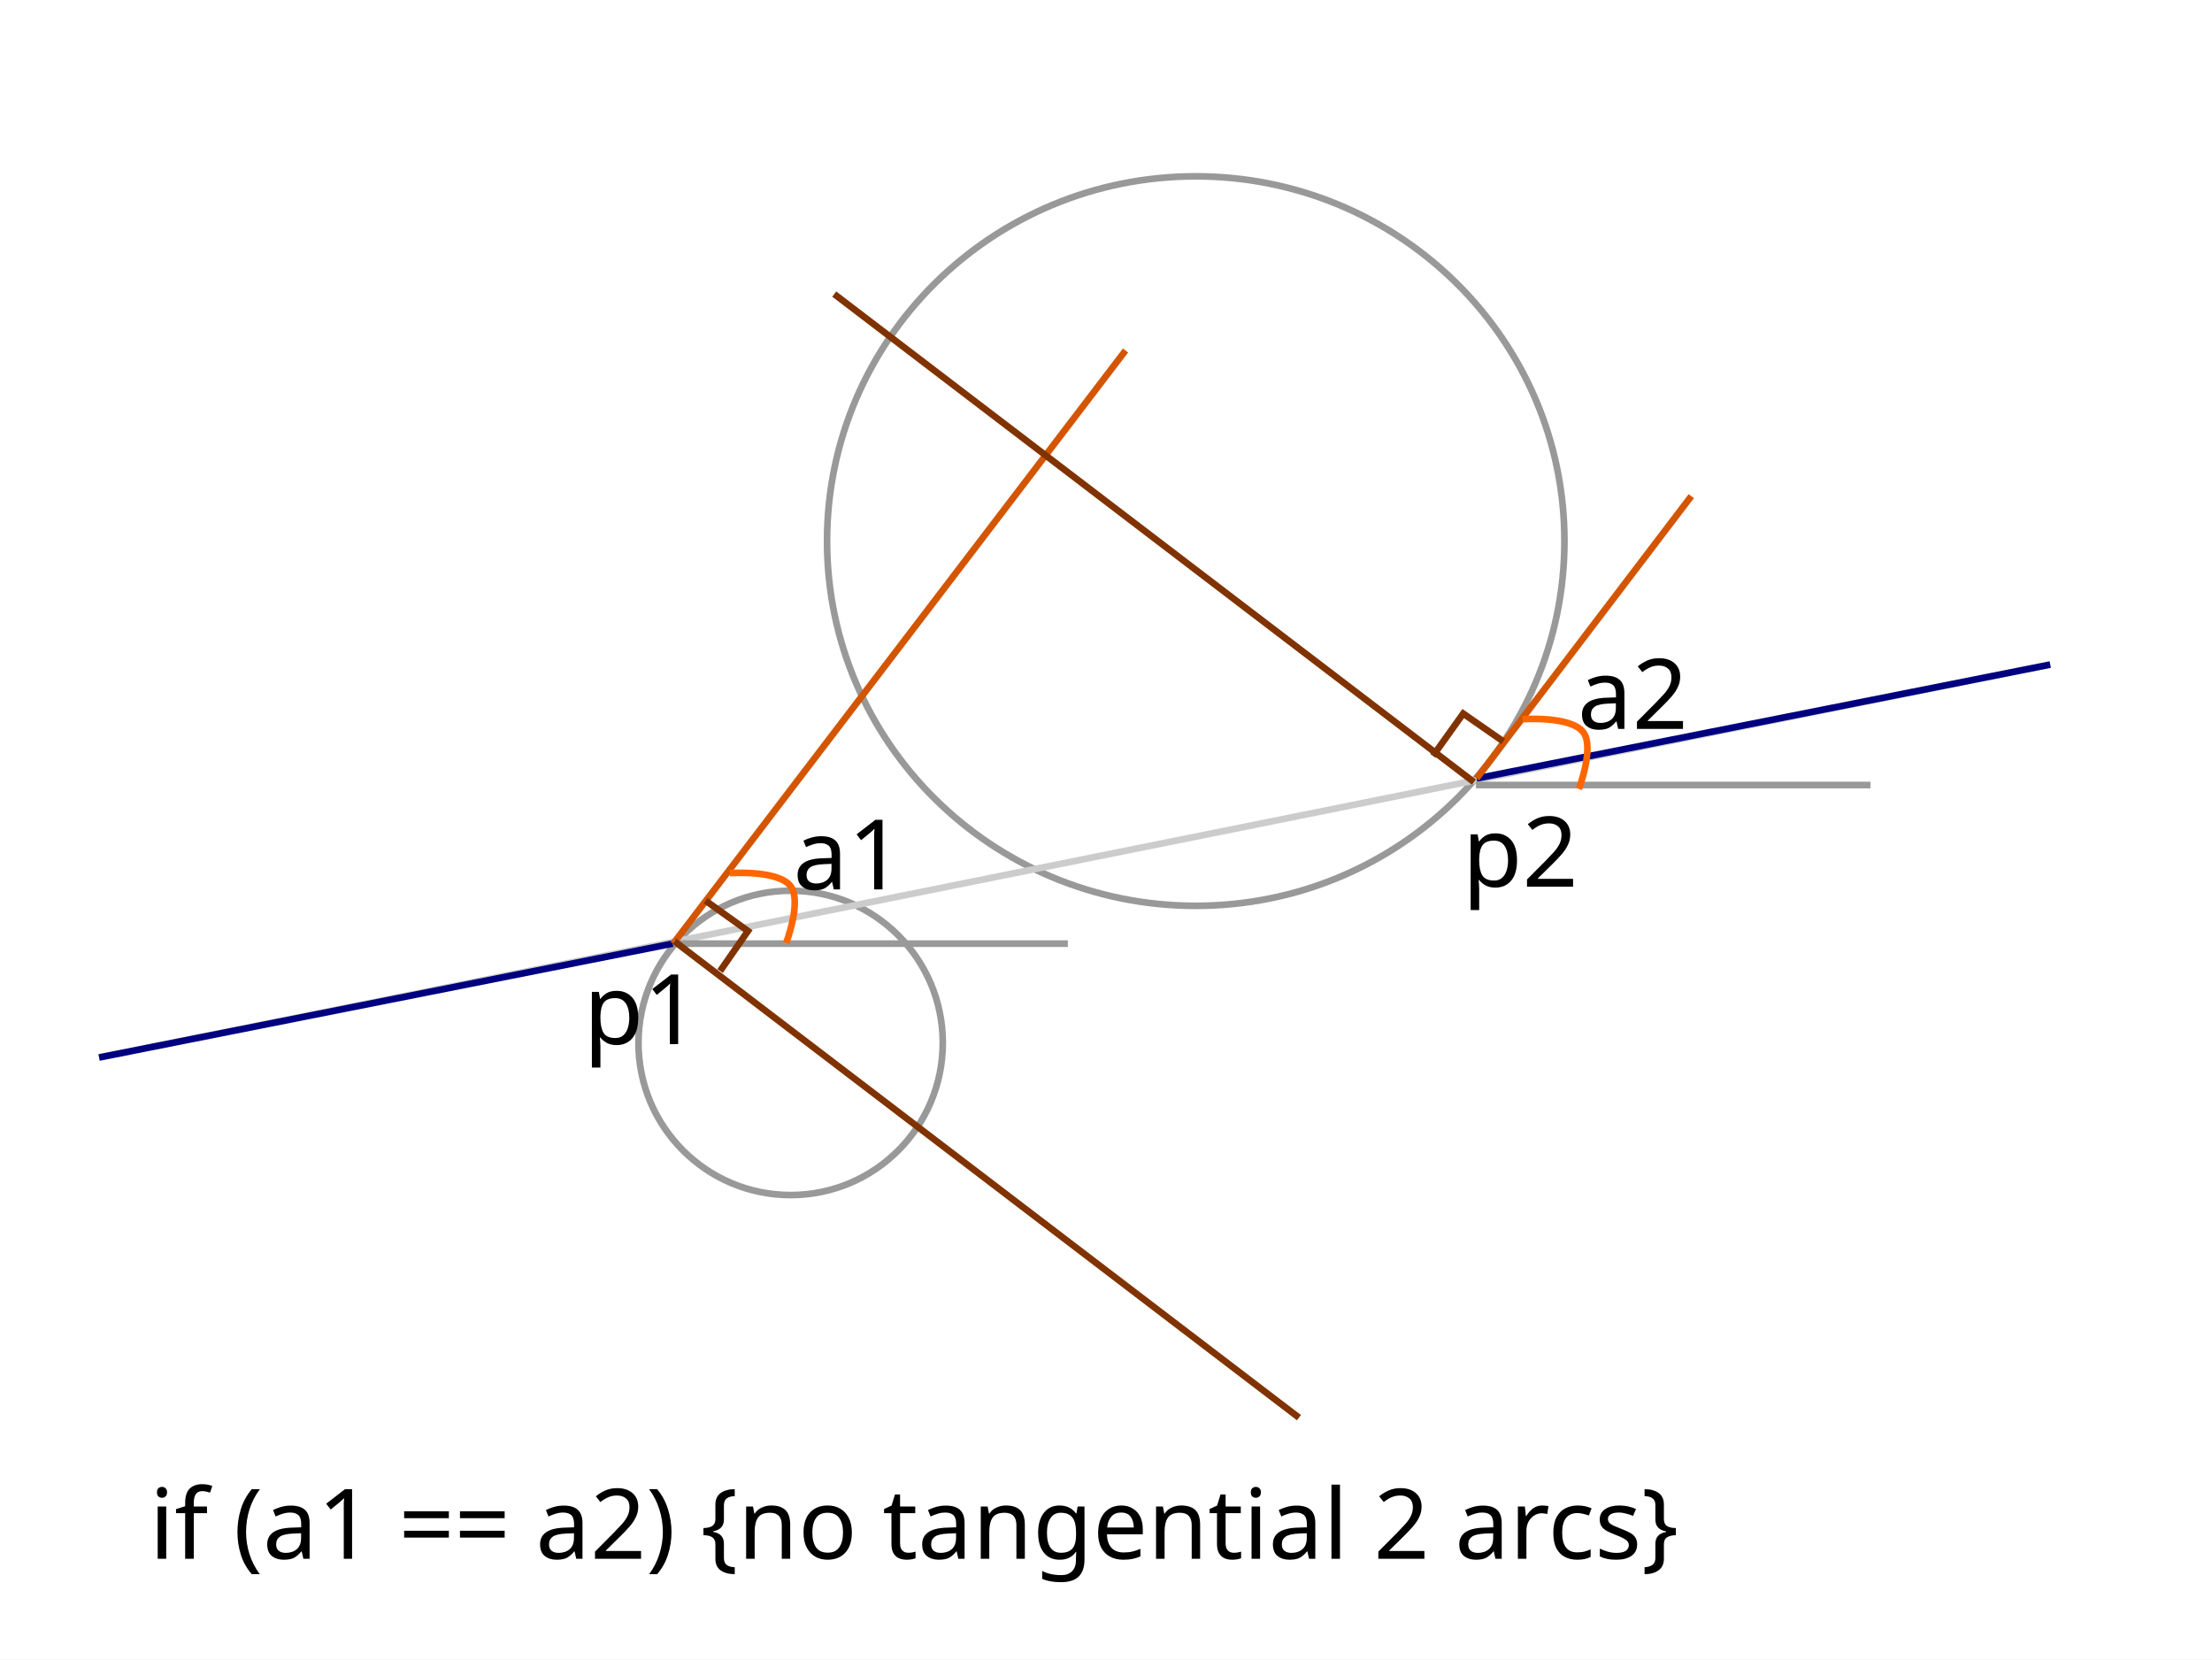
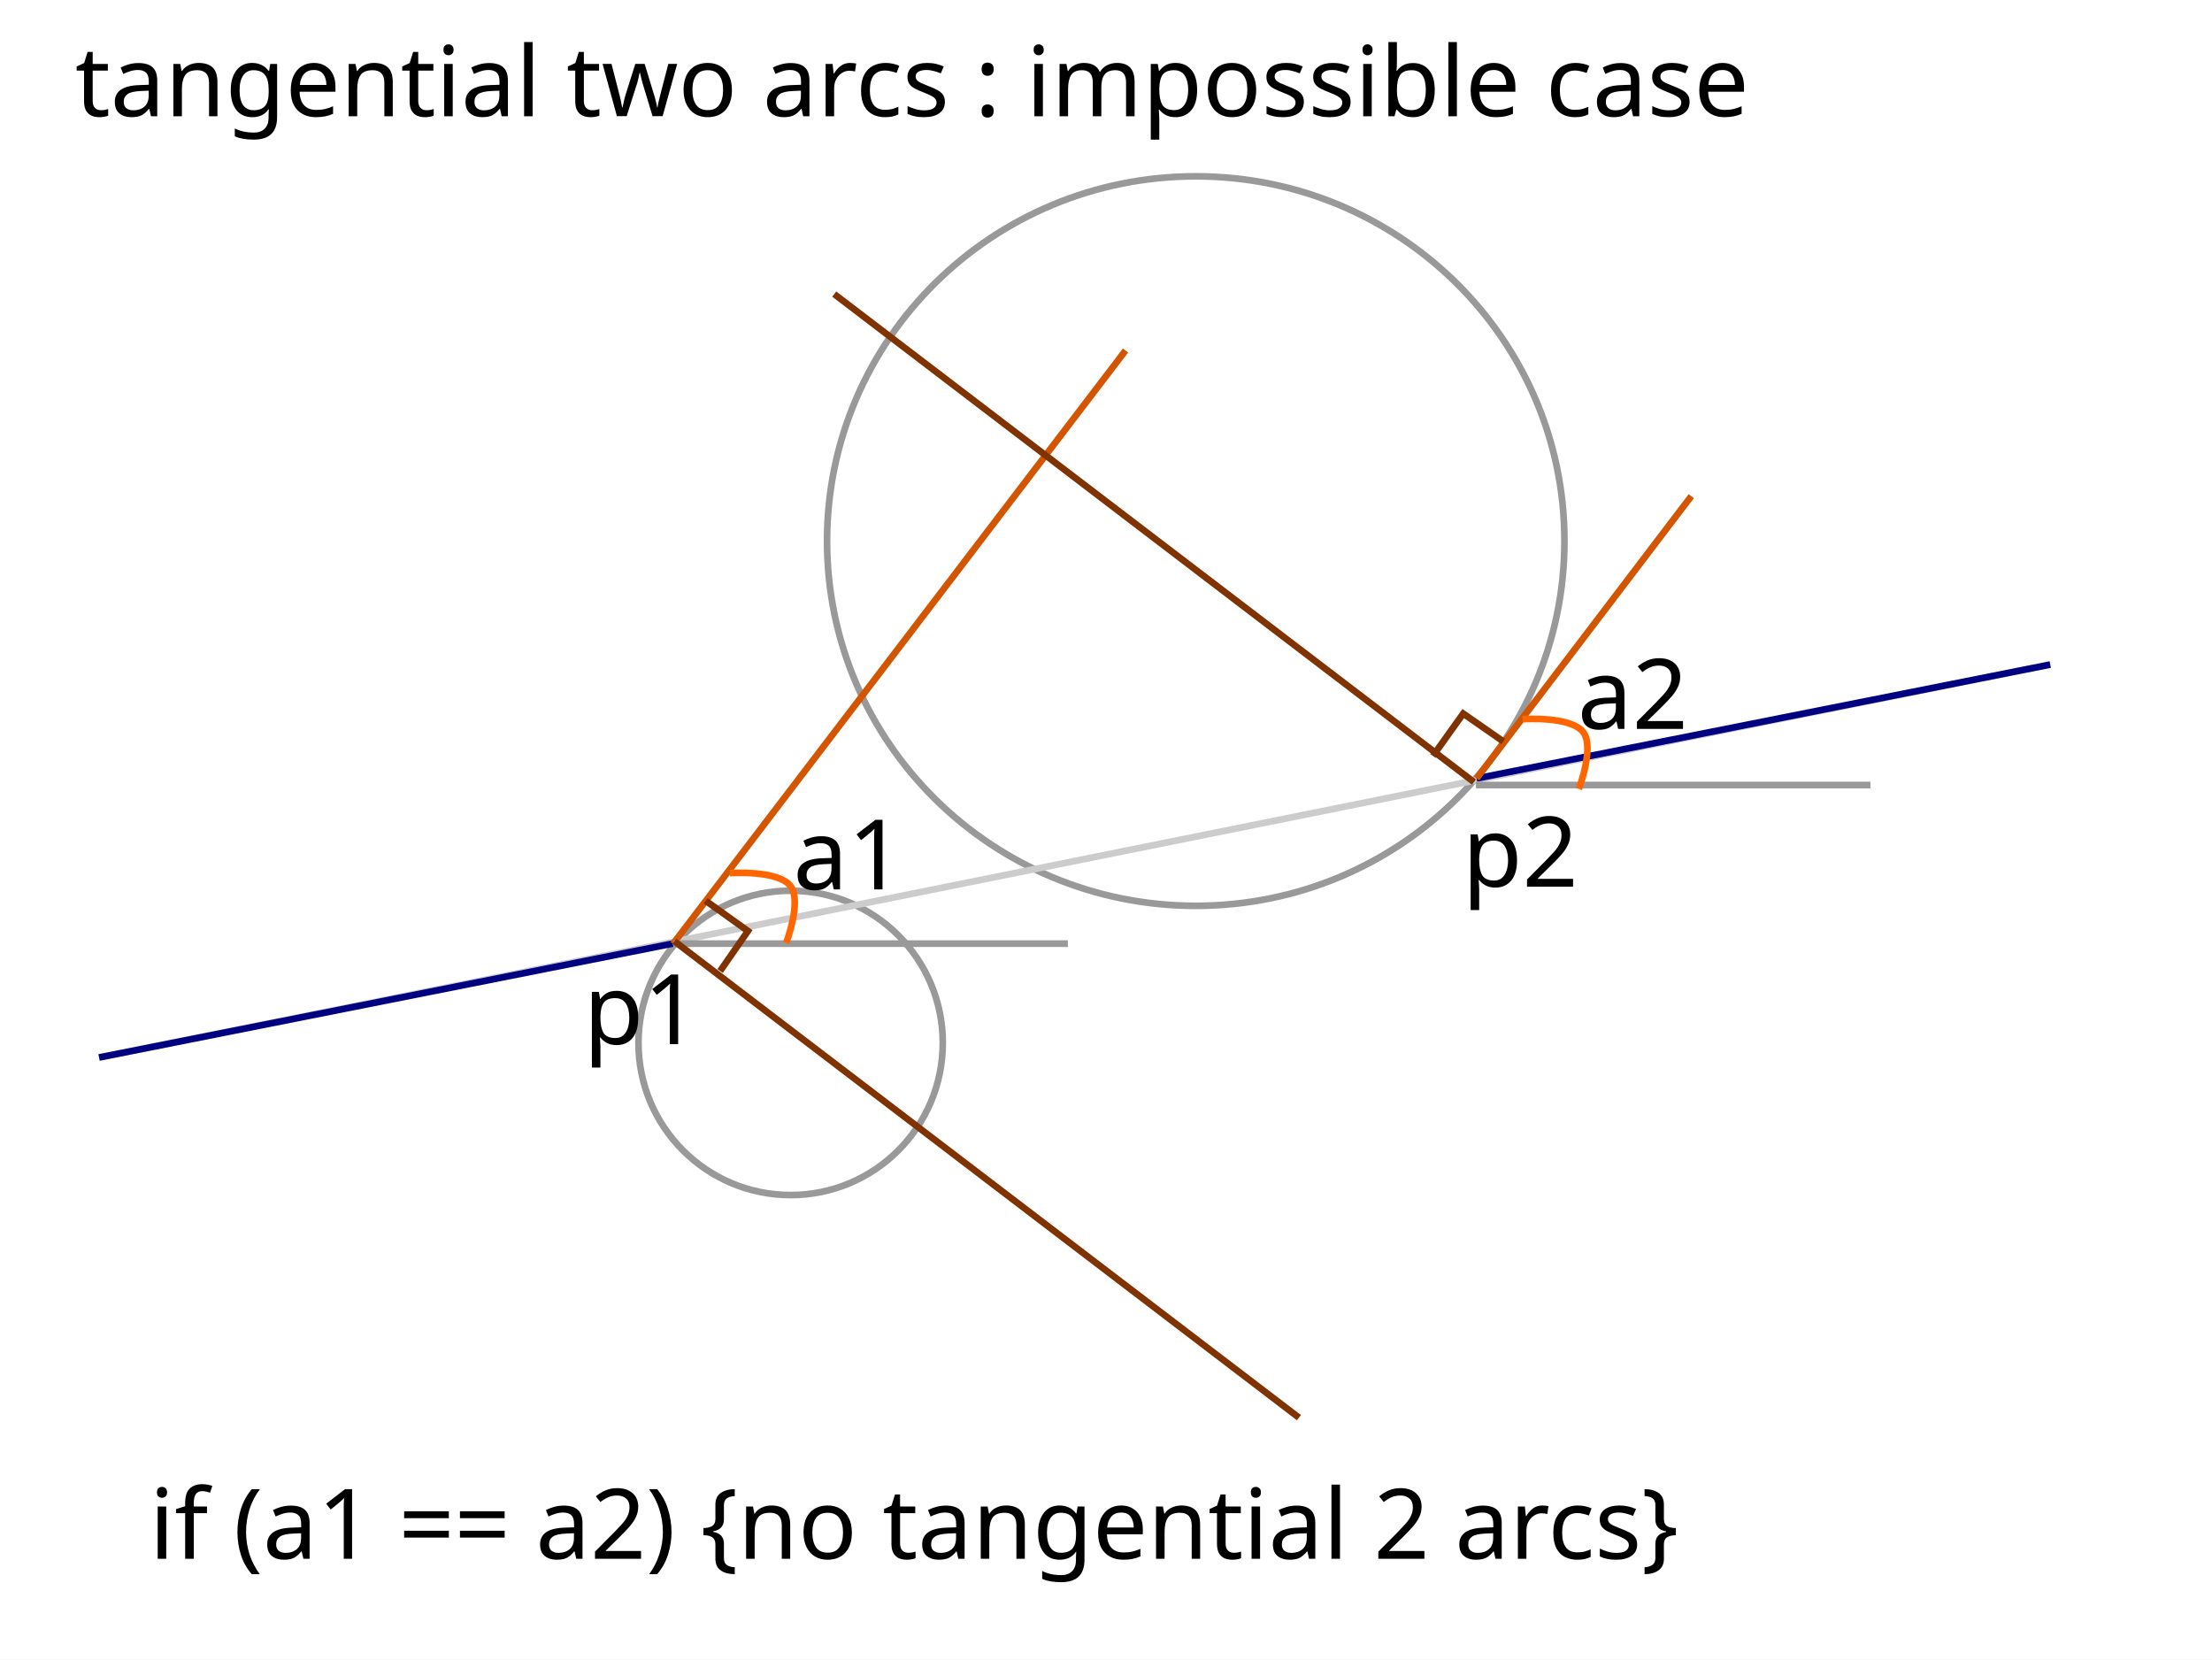
<svg xmlns="http://www.w3.org/2000/svg" width="332.578" height="249.505" viewBox="0 0 87.995 66.015" version="1.1" id="svg5">
  <defs id="defs2">
    <rect x="134.381" y="6781.707" width="288.51" height="49.48" id="rect2335" />
    <rect x="321.581" y="6735.533" width="51.929" height="33.178" id="rect2067" />
    <rect x="155.641" y="6737.967" width="38.968" height="33.484" id="rect2061" />
    <rect x="216.306" y="6731.907" width="47.567" height="21.466" id="rect2049" />
    <rect x="216.306" y="6731.907" width="47.567" height="21.466" id="rect2049-3" />
+     <rect x="134.381" y="6781.707" width="288.51" height="49.48" id="rect2335-0-3" />
  </defs>
  <g id="layer1" transform="translate(-16.18916,-1736.436)">
    <rect style="fill:#ffffff;stroke:#ffffff;stroke-width:0.265" id="rect2472" width="87.73" height="65.75" x="16.321" y="1736.568" />
+     <text xml:space="preserve" transform="matrix(0.2645833,0,0,0.2645833,-16.37769,-56.69963)" id="text2333-6-6" style="font-size:14.667px;line-height:1.25;font-family:sans-serif;white-space:pre;shape-inside:url(#rect2335-0-3);display:inline">
+       <tspan x="134.381" y="6794.684" id="tspan5634">tangential two arcs : impossible case</tspan>
+     </text>
    <circle style="fill:none;stroke:#999999;stroke-width:0.265" id="path2391" cx="47.641" cy="1777.92" r="6.053" />
    <ellipse style="fill:none;stroke:#999999;stroke-width:0.265" id="path2391-7" cx="63.757" cy="1757.959" rx="14.667" ry="14.509" />
    <path style="fill:none;stroke:#cccccc;stroke-width:0.265px;stroke-linecap:butt;stroke-linejoin:miter;stroke-opacity:1" d="m 20.131,1778.5 77.617,-15.629" id="path1778" />
    <path style="fill:none;stroke:#000080;stroke-width:0.265px;stroke-linecap:butt;stroke-linejoin:miter;stroke-opacity:1" d="m 20.131,1778.5 22.819,-4.53" id="path1778-3" />
    <path style="fill:none;stroke:#000080;stroke-width:0.265px;stroke-linecap:butt;stroke-linejoin:miter;stroke-opacity:1" d="m 74.929,1767.401 22.819,-4.53" id="path1778-3-6" />
    <path style="fill:none;stroke:#d45500;stroke-width:0.265px;stroke-linecap:butt;stroke-linejoin:miter;stroke-opacity:1" d="m 42.963,1773.981 18.001,-23.603" id="path1888" />
    <path style="fill:none;stroke:#d45500;stroke-width:0.265px;stroke-linecap:butt;stroke-linejoin:miter;stroke-opacity:1" d="m 74.929,1767.401 8.541,-11.229" id="path1888-7" />
    <path style="fill:none;stroke:#999999;stroke-width:0.265px;stroke-linecap:butt;stroke-linejoin:miter;stroke-opacity:1" d="M 42.976,1773.972 H 58.67" id="path1917" />
    <path style="fill:none;stroke:#999999;stroke-width:0.265px;stroke-linecap:butt;stroke-linejoin:miter;stroke-opacity:1" d="M 74.903,1767.663 H 90.597" id="path1917-5" />
    <path style="fill:none;stroke:#ff6600;stroke-width:0.265px;stroke-linecap:butt;stroke-linejoin:miter;stroke-opacity:1" d="m 45.224,1771.168 c 0,0 1.926,-0.14 2.419,0.522 0.45,0.605 -0.179,2.253 -0.179,2.253" id="path1946" />
    <text xml:space="preserve" transform="matrix(0.2645833,0,0,0.2645833,-9.490484,-12.76786)" id="text2047" style="font-size:14.667px;line-height:1.25;font-family:sans-serif;white-space:pre;shape-inside:url(#rect2049);display:inline">
-       <tspan x="216.307" y="6744.883" id="tspan5403">a1</tspan>
+       <tspan x="216.307" y="6744.883" id="tspan5636">a1</tspan>
    </text>
    <text xml:space="preserve" transform="matrix(0.2645833,0,0,0.2645833,-1.775875,-8.216954)" id="text2059" style="font-size:14.667px;line-height:1.25;font-family:sans-serif;white-space:pre;shape-inside:url(#rect2061);display:inline">
-       <tspan x="155.641" y="6750.943" id="tspan5405">p1</tspan>
+       <tspan x="155.641" y="6750.943" id="tspan5638">p1</tspan>
    </text>
    <text xml:space="preserve" transform="matrix(0.2645833,0,0,0.2645833,-10.72284,-13.83769)" id="text2065" style="font-size:14.667px;line-height:1.25;font-family:sans-serif;white-space:pre;shape-inside:url(#rect2067);display:inline">
-       <tspan x="321.582" y="6748.51" id="tspan5407">p2</tspan>
+       <tspan x="321.582" y="6748.51" id="tspan5640">p2</tspan>
    </text>
    <path style="fill:none;stroke:#ff6600;stroke-width:0.265px;stroke-linecap:butt;stroke-linejoin:miter;stroke-opacity:1" d="m 76.757,1765.044 c 0,0 1.926,-0.14 2.419,0.522 0.45,0.605 -0.179,2.253 -0.179,2.253" id="path1946-5" />
    <text xml:space="preserve" transform="matrix(0.2645833,0,0,0.2645833,21.71287,-19.15453)" id="text2047-6" style="font-size:14.667px;line-height:1.25;font-family:sans-serif;white-space:pre;shape-inside:url(#rect2049-3);display:inline">
-       <tspan x="216.307" y="6744.883" id="tspan5409">a2</tspan>
+       <tspan x="216.307" y="6744.883" id="tspan5642">a2</tspan>
    </text>
    <path style="fill:none;stroke:#803300;stroke-width:0.265px;stroke-linecap:butt;stroke-linejoin:miter;stroke-opacity:1" d="M 67.862,1792.827 43.017,1773.877" id="path1888-2" />
    <path style="fill:none;stroke:#803300;stroke-width:0.265px;stroke-linecap:butt;stroke-linejoin:miter;stroke-opacity:1" d="M 74.824,1767.546 49.376,1748.134" id="path1888-2-9" />
    <path style="fill:none;stroke:#803300;stroke-width:0.265px;stroke-linecap:butt;stroke-linejoin:miter;stroke-opacity:1" d="m 44.258,1772.264 1.685,1.205 -1.107,1.593" id="path2173" />
    <path style="fill:none;stroke:#803300;stroke-width:0.265px;stroke-linecap:butt;stroke-linejoin:miter;stroke-opacity:1" d="m 73.192,1766.506 1.205,-1.685 1.593,1.107" id="path2173-1" />
    <text xml:space="preserve" transform="matrix(0.2645833,0,0,0.2645833,-13.42352,0.6820834)" id="text2333" style="font-size:14.667px;line-height:1.25;font-family:sans-serif;white-space:pre;shape-inside:url(#rect2335);display:inline">
-       <tspan x="134.381" y="6794.684" id="tspan5411">if (a1 == a2) {no tangential 2 arcs}</tspan>
+       <tspan x="134.381" y="6794.684" id="tspan5644">if (a1 == a2) {no tangential 2 arcs}</tspan>
    </text>
  </g>
</svg>
